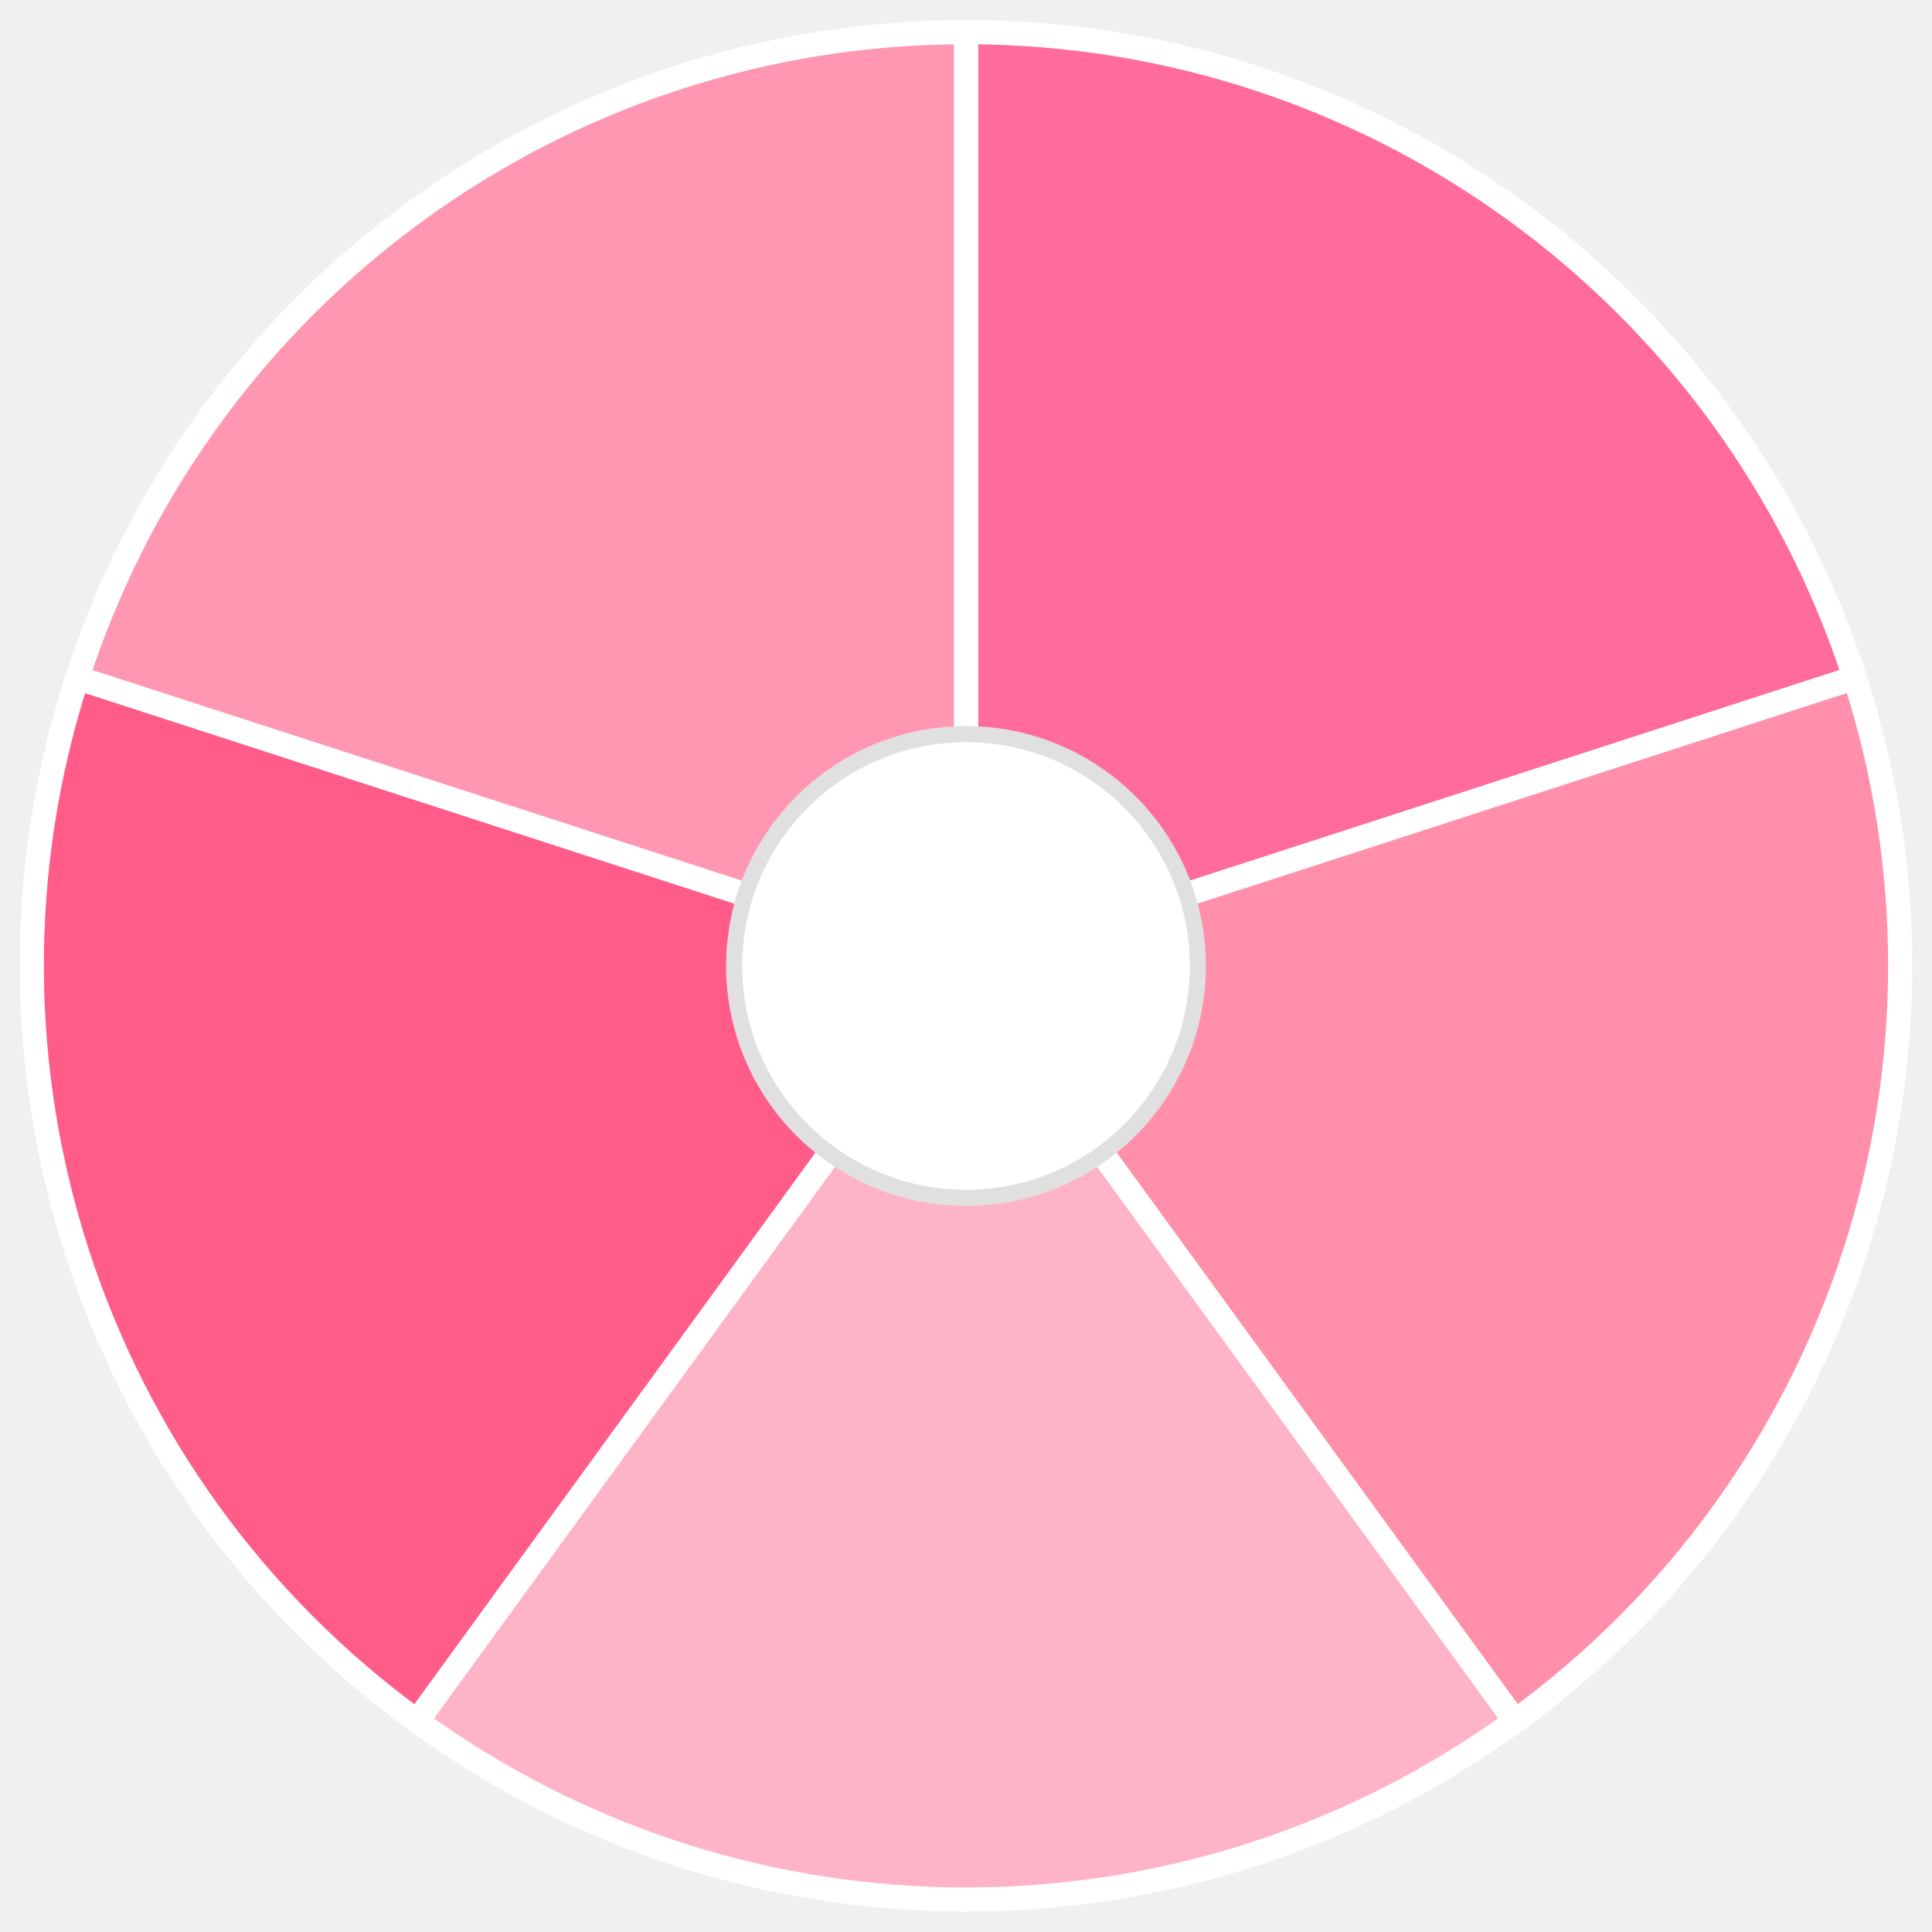
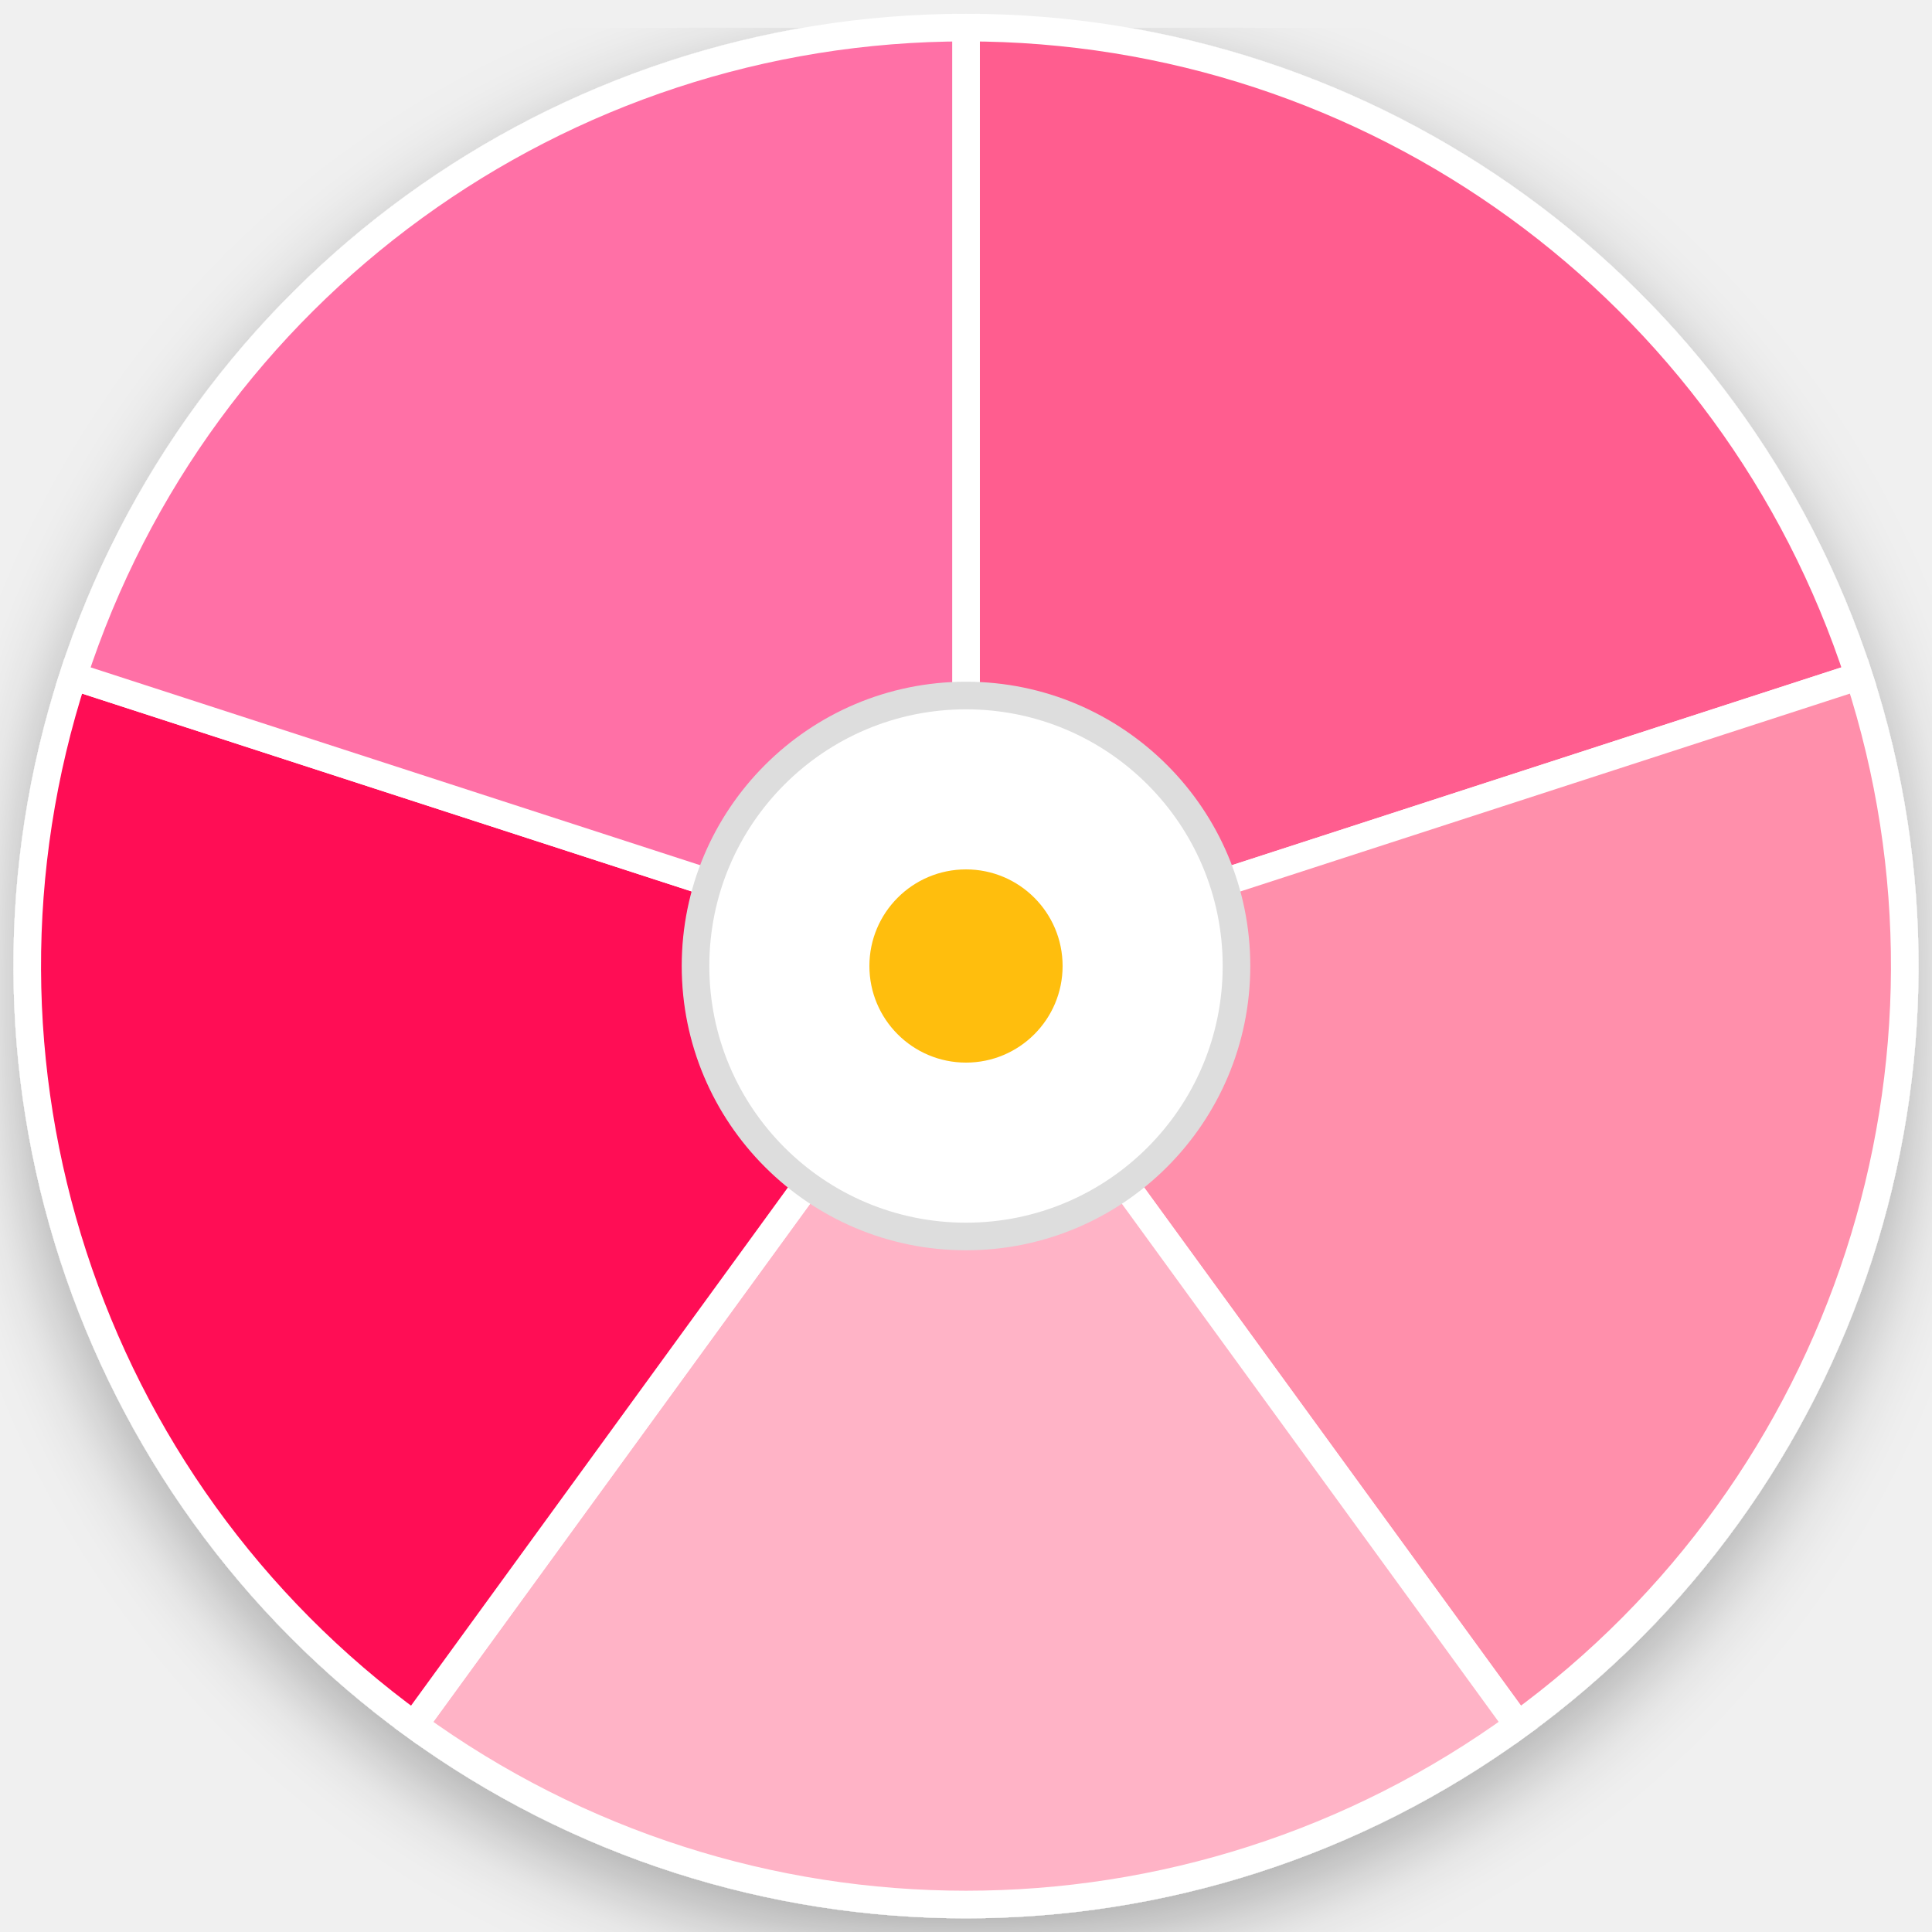
- <svg xmlns="http://www.w3.org/2000/svg" width="120" height="120" viewBox="0 0 120 120">
-   <circle cx="60.0" cy="60.0" r="58.0" fill="white" />
-   <path d="M60.0,60.0 L60.0,2.0 A58.0,58.0 0 0 1 115.2,42.1 Z" fill="#ff6b9d" stroke="white" stroke-width="1.5" />
-   <path d="M60.0,60.0 L115.2,42.1 A58.0,58.0 0 0 1 94.1,106.9 Z" fill="#ff8fab" stroke="white" stroke-width="1.5" />
-   <path d="M60.0,60.0 L94.1,106.9 A58.0,58.0 0 0 1 25.9,106.9 Z" fill="#ffb3c6" stroke="white" stroke-width="1.5" />
-   <path d="M60.0,60.0 L25.9,106.9 A58.0,58.0 0 0 1 4.8,42.1 Z" fill="#ff5c8a" stroke="white" stroke-width="1.5" />
-   <path d="M60.0,60.0 L4.8,42.1 A58.0,58.0 0 0 1 60.0,2.0 Z" fill="#ff97b3" stroke="white" stroke-width="1.5" />
-   <circle cx="60.0" cy="60.0" r="14.4" fill="white" stroke="#e0e0e0" stroke-width="1" />
+ <svg xmlns="http://www.w3.org/2000/svg" width="140" height="140" viewBox="0 0 140 140">
+   <defs>
+     <filter id="sh">
+       <feDropShadow dx="0" dy="2" stdDeviation="3" flood-opacity="0.3" />
+     </filter>
+   </defs>
+   <g filter="url(#sh)">
+     <circle cx="70.0" cy="70.0" r="68.0" fill="white" />
+     <path d="M70.0,70.0 L70.0,2.0 A68.0,68.0 0 0 1 134.7,49.0 Z" fill="#ff5d8f" stroke="white" stroke-width="2" />
+     <path d="M70.0,70.0 L134.7,49.0 A68.0,68.0 0 0 1 110.0,125.0 Z" fill="#ff8fab" stroke="white" stroke-width="2" />
+     <path d="M70.0,70.0 L110.0,125.0 A68.0,68.0 0 0 1 30.0,125.0 Z" fill="#ffb3c6" stroke="white" stroke-width="2" />
+     <path d="M70.0,70.0 L30.0,125.0 A68.0,68.0 0 0 1 5.3,49.0 Z" fill="#ff0a54" stroke="white" stroke-width="2" />
+     <path d="M70.0,70.0 L5.3,49.0 A68.0,68.0 0 0 1 70.0,2.0 Z" fill="#ff70a6" stroke="white" stroke-width="2" />
+     <circle cx="70.0" cy="70.0" r="19.6" fill="white" stroke="#ddd" stroke-width="2" />
+     <circle cx="70.0" cy="70.0" r="7.0" fill="#ffbe0b" />
+   </g>
</svg>
